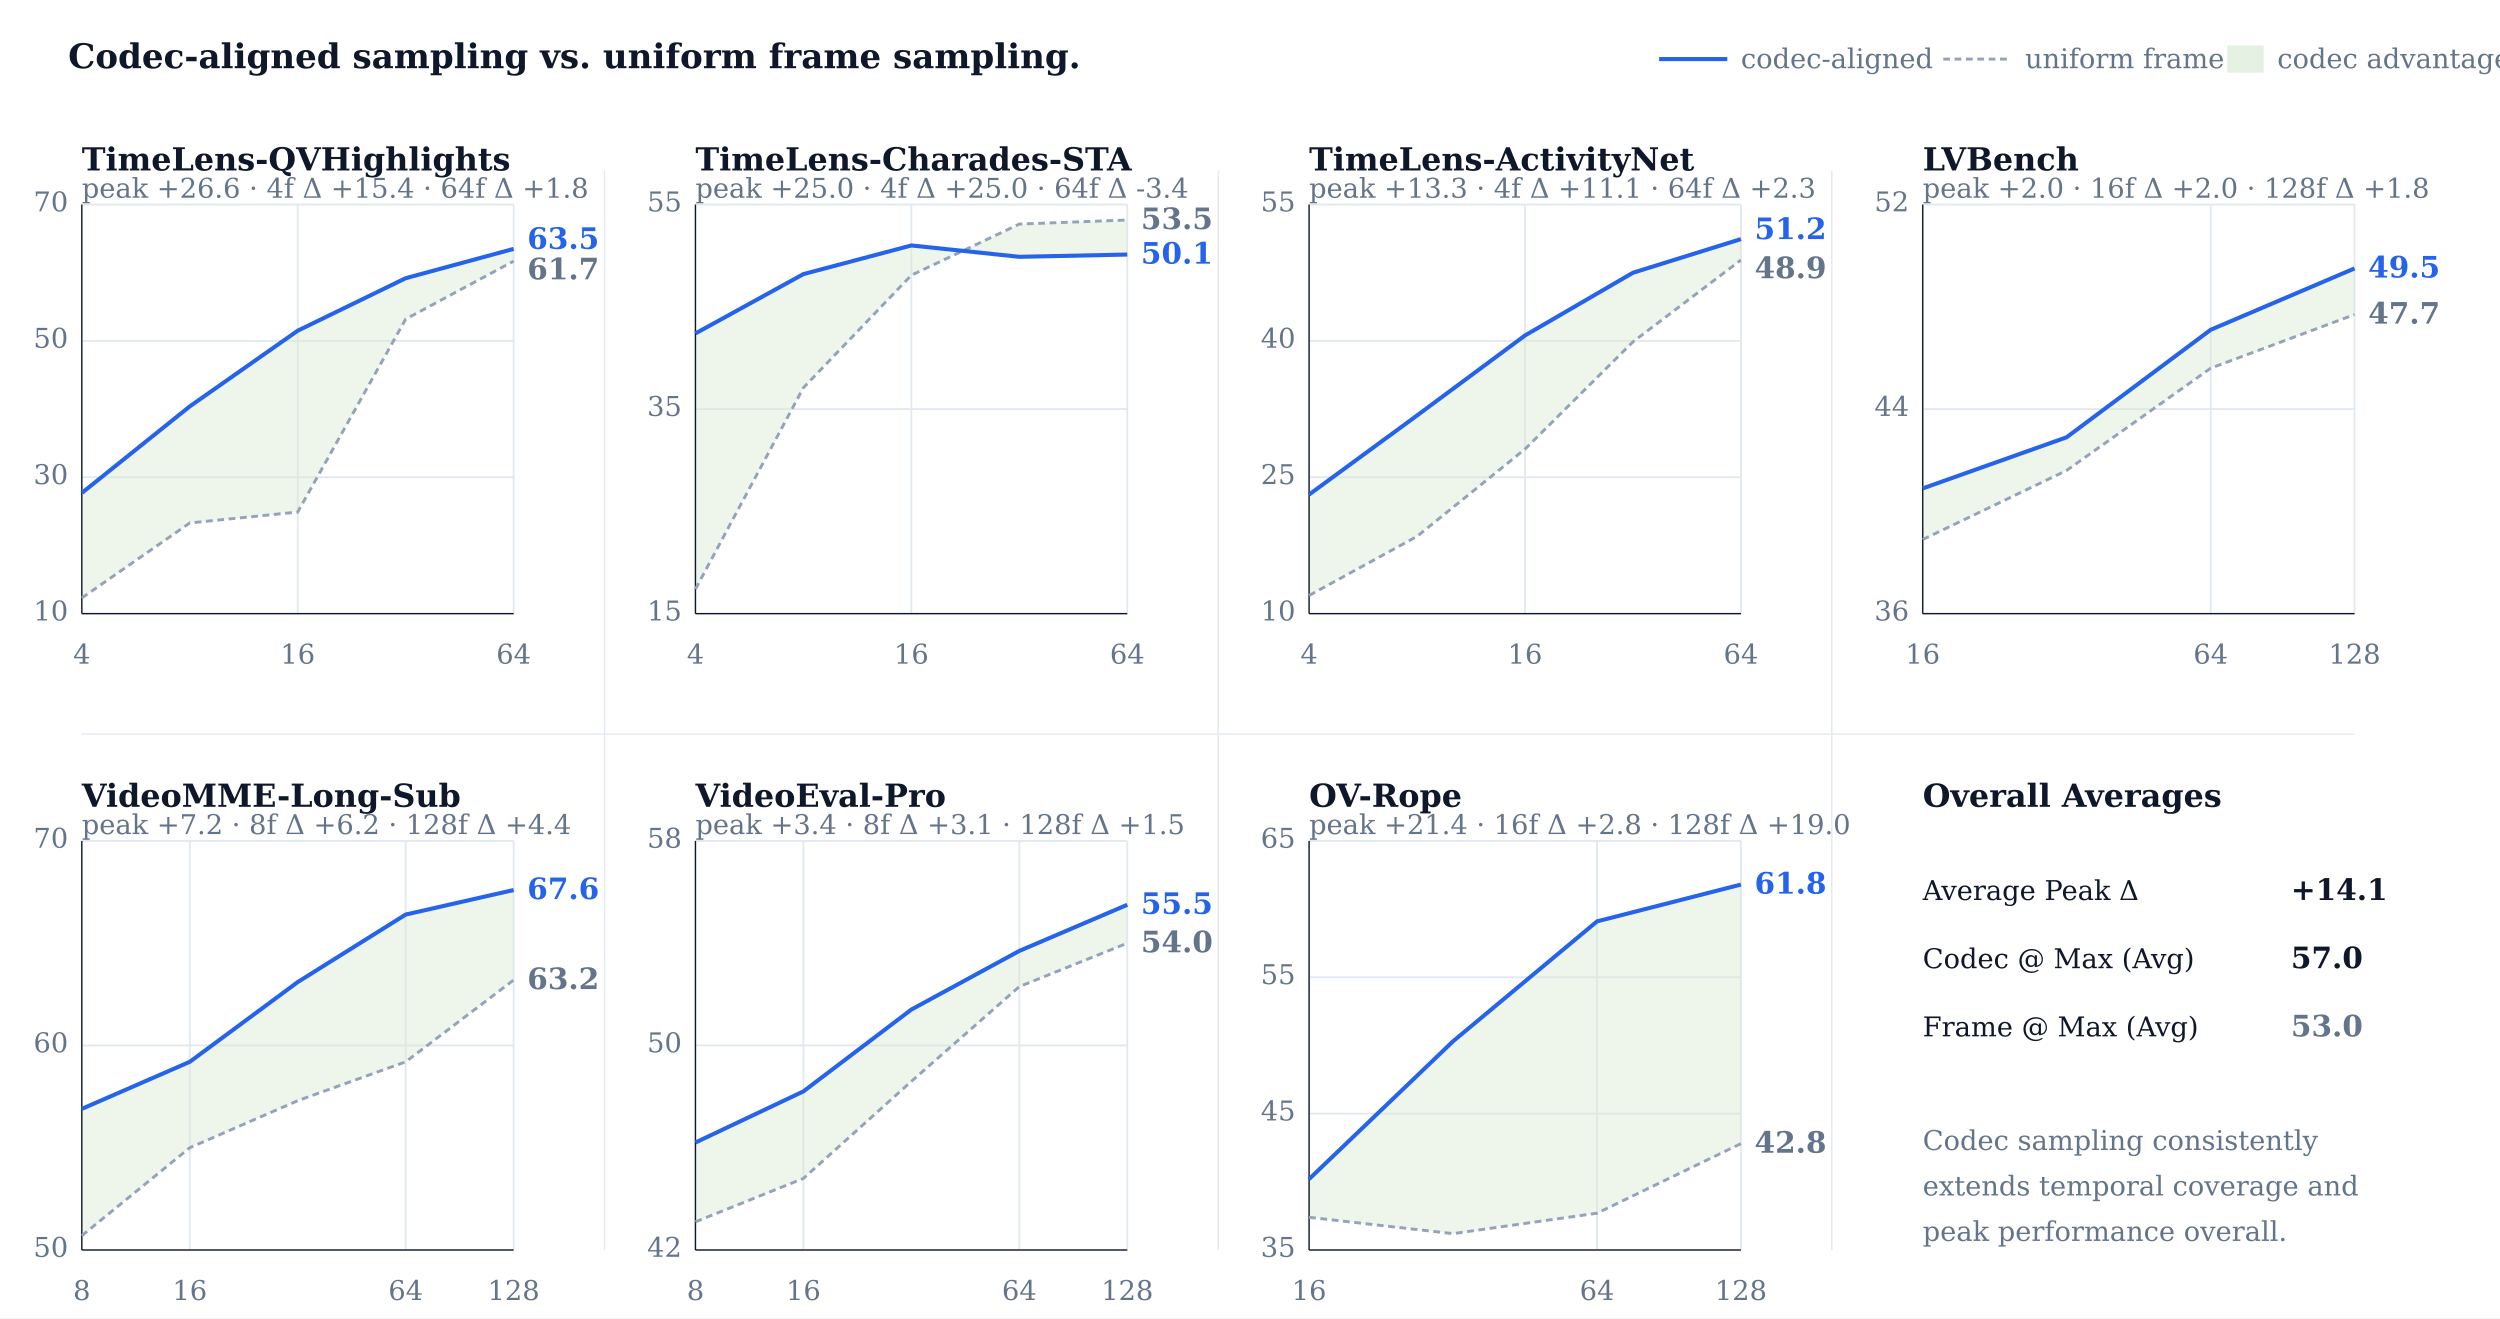
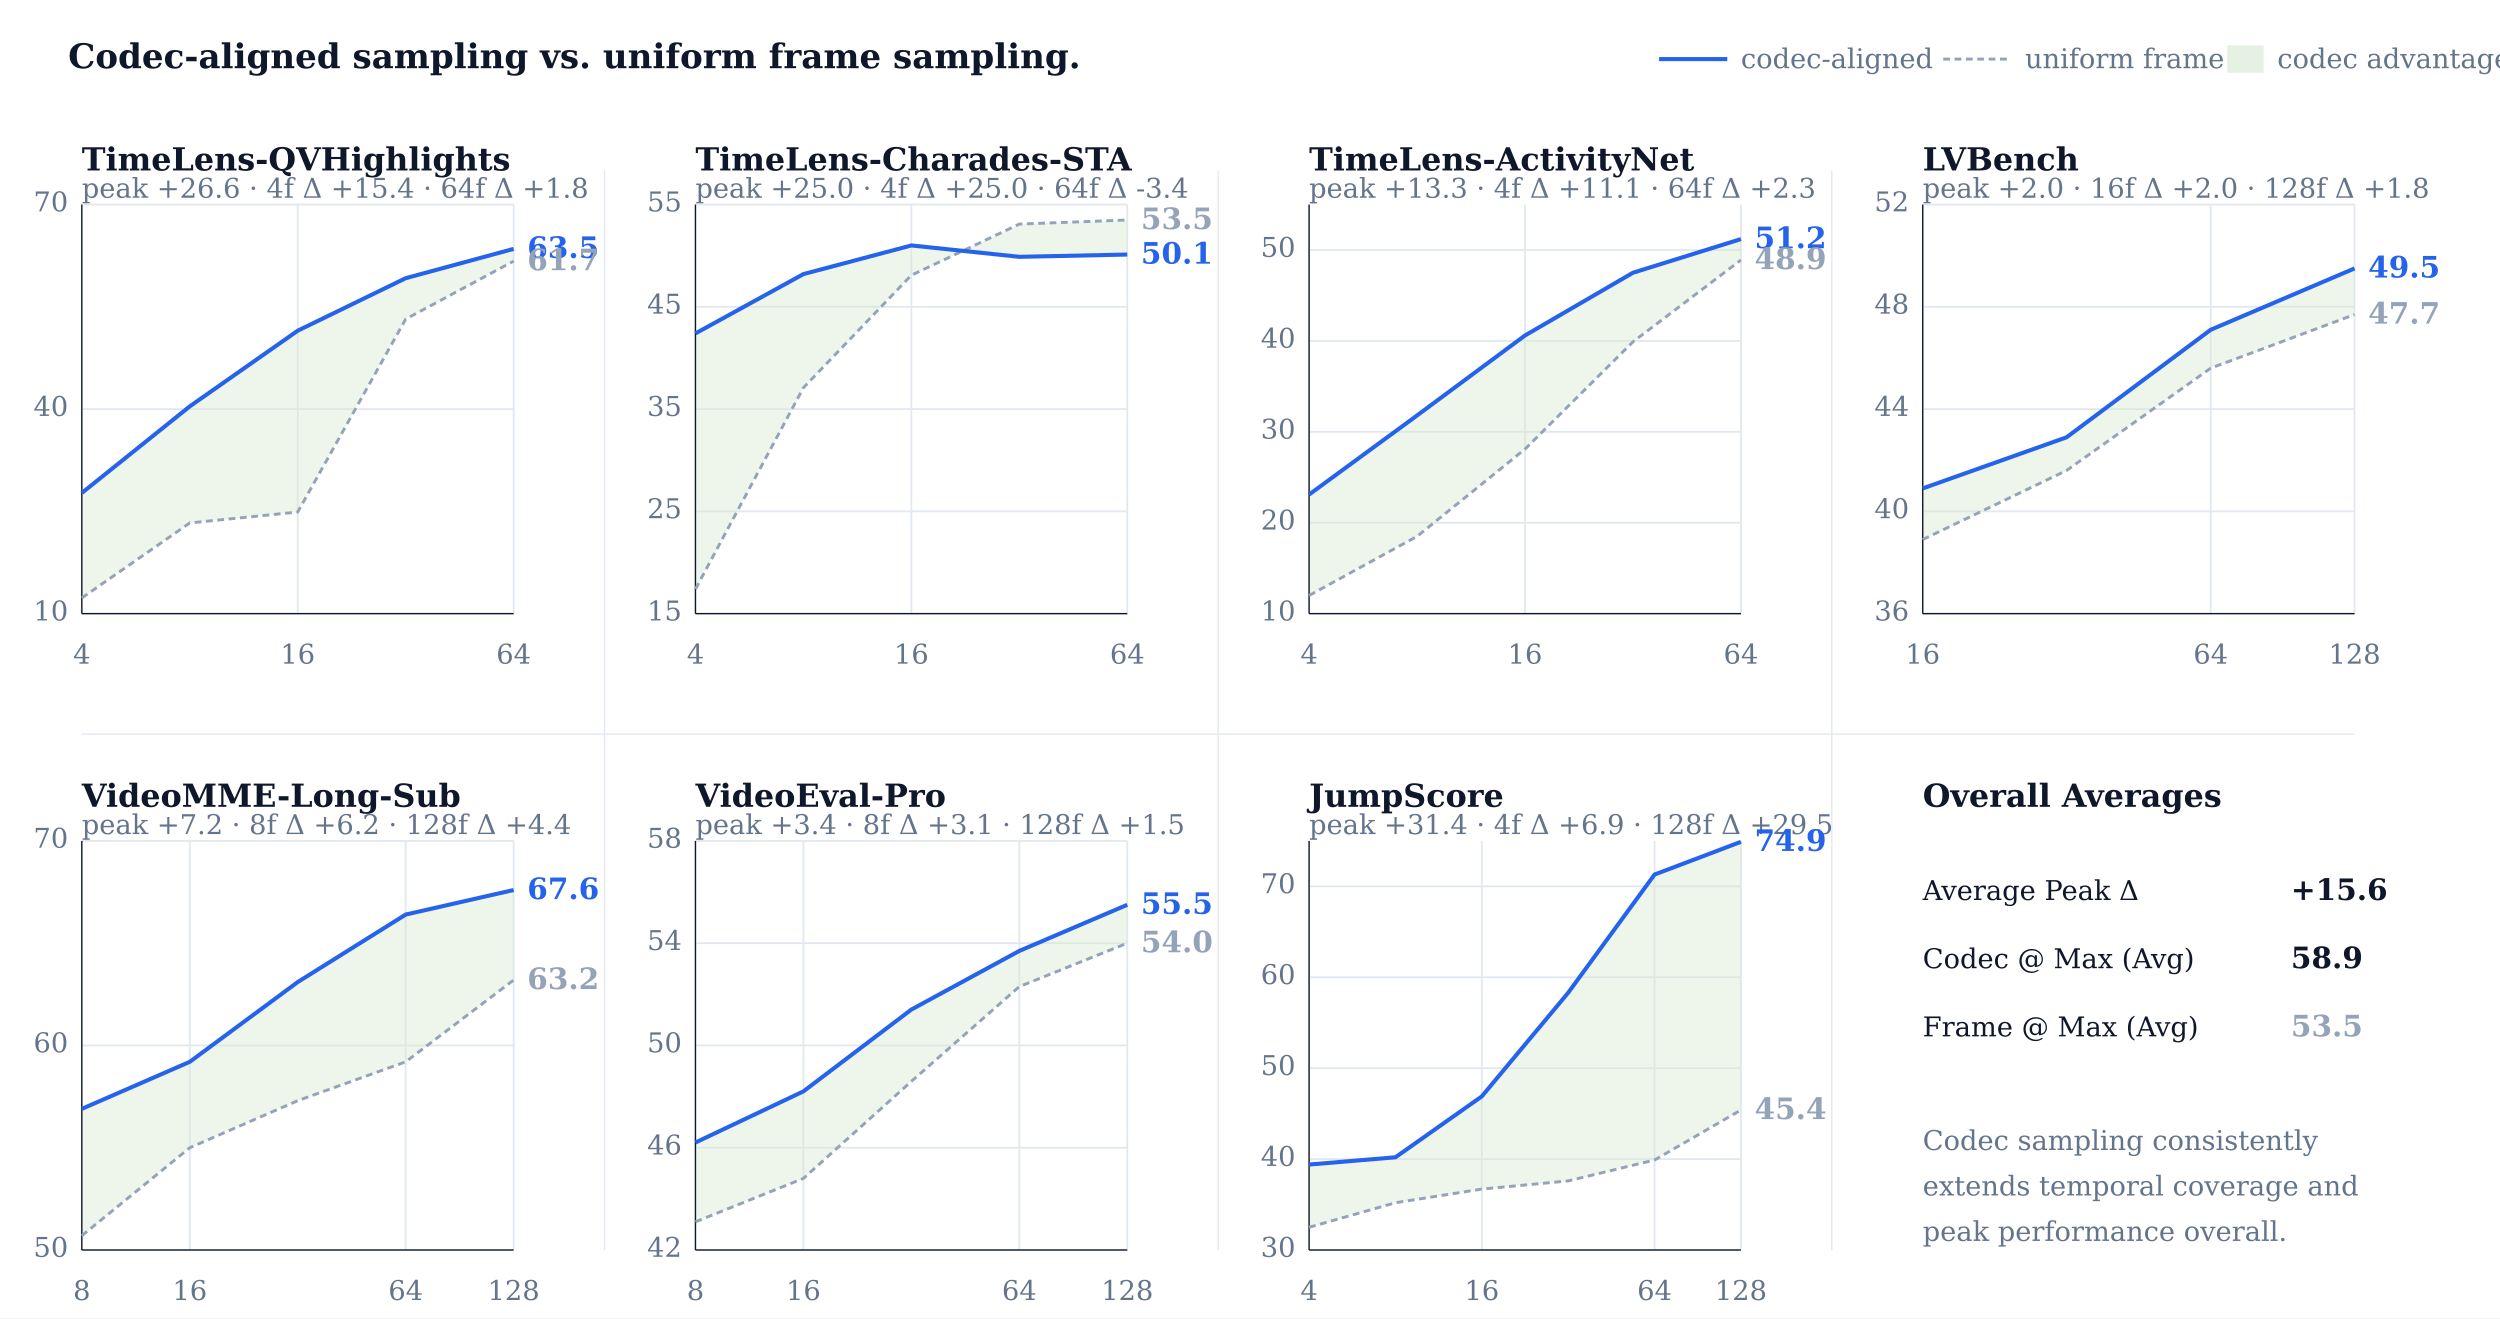
<svg xmlns="http://www.w3.org/2000/svg" width="1100" height="580" viewBox="0 0 1100 580" role="img" aria-labelledby="title desc">
  <defs>
    <style>
@keyframes cvf-fade{from{opacity:0}to{opacity:1}}
@keyframes cvf-draw{from{stroke-dashoffset:900}to{stroke-dashoffset:0}}
g[id^="cvf-panel-"]{animation:cvf-fade .4s ease-out both}
- .codec-line{stroke-dasharray:900;animation:cvf-draw 1.2s ease-out .35s both}
+ .codec-line{stroke:#2563eb;stroke-dasharray:900;animation:cvf-draw 1.2s ease-out .35s both}
+ .frame-line{stroke:#94a3b8}
.caption{font:600 15px "DejaVu Serif", "Nimbus Roman", "Times New Roman", "Times", serif;fill:#0f172a}
- .caption-muted{fill:#64748b}
.panel-title{font:600 14px "DejaVu Serif", "Nimbus Roman", "Times New Roman", "Times", serif;fill:#0f172a}
.subhead{font:12px "DejaVu Serif", "Nimbus Roman", "Times New Roman", "Times", serif;fill:#64748b}
.tick{font:12px "DejaVu Serif", "Nimbus Roman", "Times New Roman", "Times", serif;fill:#64748b}
.score-codec{font:bold 13px "DejaVu Serif", "Nimbus Roman", "Times New Roman", "Times", serif;fill:#2563eb}
- .score-frame{font:bold 13px "DejaVu Serif", "Nimbus Roman", "Times New Roman", "Times", serif;fill:#64748b}
+ .score-frame{font:bold 13px "DejaVu Serif", "Nimbus Roman", "Times New Roman", "Times", serif;fill:#94a3b8}
.axis{stroke:#0f172a;stroke-width:0.6}
.grid{stroke:#e2e8f0;stroke-width:0.8}
- 
-     /* Extracted Inline Colors */
-     .fill-ffffff { fill: #ffffff; }
-     .stroke-eaecef { stroke: #e2e8f0; }
-     .stroke-1a1a1a { stroke: #2563eb; }
-     .stroke-8c959f { stroke: #94a3b8; }
-     .fill-fef3c7 { fill: #d4e8d0; }
-     .fill-1a1a1a { fill: #0f172a; }
-     .fill-6a737d { fill: #64748b; }
-   </style>
+ .advantage{fill:#d4e8d0}
+ .summary-text{fill:#0f172a}
+ .muted-text{fill:#64748b}
+ </style>
  </defs>
-   <rect width="1100" height="580" class="fill-ffffff" />
-   <line x1="36" y1="323" x2="1036" y2="323" stroke-width="0.6" class="stroke-eaecef" />
-   <line x1="266" y1="75" x2="266" y2="550" stroke-width="0.6" class="stroke-eaecef" />
-   <line x1="536" y1="75" x2="536" y2="550" stroke-width="0.6" class="stroke-eaecef" />
-   <line x1="806" y1="75" x2="806" y2="550" stroke-width="0.6" class="stroke-eaecef" />
+   <rect width="1100" height="580" fill="#ffffff" />
+   <line x1="36" y1="323" x2="1036" y2="323" stroke-width="0.6" stroke="#e2e8f0" />
+   <line x1="266" y1="75" x2="266" y2="550" stroke-width="0.6" stroke="#e2e8f0" />
+   <line x1="536" y1="75" x2="536" y2="550" stroke-width="0.6" stroke="#e2e8f0" />
+   <line x1="806" y1="75" x2="806" y2="550" stroke-width="0.6" stroke="#e2e8f0" />
  <text class="caption" x="30" y="30">Codec-aligned sampling vs. uniform frame sampling.</text>
  <g transform="translate(730, 26)">
-     <line x1="0" y1="0" x2="30" y2="0" stroke-width="1.8" class="stroke-1a1a1a" />
+     <line x1="0" y1="0" x2="30" y2="0" stroke-width="1.8" stroke="#2563eb" />
    <text class="tick" x="36" y="4">codec-aligned</text>
-     <line x1="125" y1="0" x2="155" y2="0" stroke-width="1.3" stroke-dasharray="3 2" class="stroke-8c959f" />
+     <line x1="125" y1="0" x2="155" y2="0" stroke-width="1.3" stroke-dasharray="3 2" stroke="#94a3b8" />
    <text class="tick" x="161" y="4">uniform frame</text>
-     <rect x="250" y="-6" width="16" height="12" opacity="0.6" class="fill-fef3c7" />
+     <rect x="250" y="-6" width="16" height="12" opacity="0.6" fill="#d4e8d0" />
    <text class="tick" x="272" y="4">codec advantage</text>
  </g>
  <g id="cvf-panel-0" transform="translate(-12.00,-24.00)" style="animation-delay:0.00s">
    <text x="48" y="99" class="panel-title">TimeLens-QVHighlights</text>
    <text x="48" y="111" class="subhead">peak +26.6  ·  4f Δ +15.4  ·  64f Δ +1.8</text>
    <line x1="48" y1="294.0" x2="238" y2="294.0" class="grid" />
    <text x="42" y="297.0" text-anchor="end" class="tick">10</text>
-     <line x1="48" y1="234.0" x2="238" y2="234.0" class="grid" />
-     <text x="42" y="237.0" text-anchor="end" class="tick">30</text>
-     <line x1="48" y1="174.0" x2="238" y2="174.0" class="grid" />
-     <text x="42" y="177.0" text-anchor="end" class="tick">50</text>
+     <line x1="48" y1="204.0" x2="238" y2="204.0" class="grid" />
+     <text x="42" y="207.0" text-anchor="end" class="tick">40</text>
    <line x1="48" y1="114.0" x2="238" y2="114.0" class="grid" />
    <text x="42" y="117.0" text-anchor="end" class="tick">70</text>
    <text x="48.0" y="316.0" text-anchor="middle" class="tick">4</text>
+     <line class="grid" x1="48.0" y1="114" x2="48.0" y2="294" />
    <text x="143.0" y="316.0" text-anchor="middle" class="tick">16</text>
+     <line class="grid" x1="143.0" y1="114" x2="143.0" y2="294" />
    <text x="238.0" y="316.0" text-anchor="middle" class="tick">64</text>
-     <line class="grid" x1="48.0" y1="114" x2="48.0" y2="294" />
-     <line class="grid" x1="143.0" y1="114" x2="143.0" y2="294" />
-     <line class="grid" x1="238.0" y1="114" x2="238.0" y2="294" />
-     <polygon points="48.0,287.1 95.5,254.1 143.0,249.3 190.5,164.4 238.0,138.9 238.0,133.5 190.5,146.4 143.0,169.5 95.5,202.8 48.0,240.9" opacity="0.4" class="fill-fef3c7" />
-     <line x1="48" y1="114" x2="48" y2="294" class="axis" />
-     <line x1="48" y1="294" x2="238" y2="294" class="axis" />
-     <polyline points="48.0,287.1 95.5,254.1 143.0,249.3 190.5,164.4 238.0,138.9" fill="none" stroke-width="1.3" stroke-dasharray="3 2" class="stroke-8c959f" />
-     <polyline class="codec-line stroke-1a1a1a" points="48.0,240.9 95.5,202.8 143.0,169.5 190.5,146.4 238.0,133.5" fill="none" stroke-width="1.8" />
-     <text x="244" y="133.5" class="score-codec">63.5</text>
-     <text x="244" y="146.9" class="score-frame">61.7</text>
+     <line class="grid" x1="238.0" y1="114" x2="238.0" y2="294" />
+     <polygon points="48.0,287.1 95.5,254.1 143.0,249.3 190.5,164.4 238.0,138.9 238.0,133.5 190.5,146.4 143.0,169.5 95.5,202.8 48.0,240.9" opacity="0.4" class="advantage" />
+     <line x1="48" y1="114" x2="48" y2="294" class="axis" />
+     <line x1="48" y1="294" x2="238" y2="294" class="axis" />
+     <polyline points="48.0,287.1 95.5,254.1 143.0,249.3 190.5,164.4 238.0,138.9" fill="none" stroke-width="1.3" stroke-dasharray="3 2" class="frame-line" />
+     <polyline class="codec-line" points="48.0,240.9 95.5,202.8 143.0,169.5 190.5,146.4 238.0,133.5" fill="none" stroke-width="1.8" />
+     <text x="244" y="137.5" class="score-codec">63.5</text>
+     <text x="244" y="142.9" class="score-frame">61.7</text>
  </g>
  <g id="cvf-panel-1" transform="translate(258.00,-24.00)" style="animation-delay:0.08s">
    <text x="48" y="99" class="panel-title">TimeLens-Charades-STA</text>
    <text x="48" y="111" class="subhead">peak +25.0  ·  4f Δ +25.0  ·  64f Δ -3.4</text>
    <line x1="48" y1="294.0" x2="238" y2="294.0" class="grid" />
    <text x="42" y="297.0" text-anchor="end" class="tick">15</text>
+     <line x1="48" y1="249.0" x2="238" y2="249.0" class="grid" />
+     <text x="42" y="252.0" text-anchor="end" class="tick">25</text>
    <line x1="48" y1="204.0" x2="238" y2="204.0" class="grid" />
    <text x="42" y="207.0" text-anchor="end" class="tick">35</text>
+     <line x1="48" y1="159.0" x2="238" y2="159.0" class="grid" />
+     <text x="42" y="162.0" text-anchor="end" class="tick">45</text>
    <line x1="48" y1="114.0" x2="238" y2="114.0" class="grid" />
    <text x="42" y="117.0" text-anchor="end" class="tick">55</text>
    <text x="48.0" y="316.0" text-anchor="middle" class="tick">4</text>
+     <line class="grid" x1="48.0" y1="114" x2="48.0" y2="294" />
    <text x="143.0" y="316.0" text-anchor="middle" class="tick">16</text>
+     <line class="grid" x1="143.0" y1="114" x2="143.0" y2="294" />
    <text x="238.0" y="316.0" text-anchor="middle" class="tick">64</text>
-     <line class="grid" x1="48.0" y1="114" x2="48.0" y2="294" />
-     <line class="grid" x1="143.0" y1="114" x2="143.0" y2="294" />
-     <line class="grid" x1="238.0" y1="114" x2="238.0" y2="294" />
-     <polygon points="48.0,283.2 95.5,194.6 143.0,145.1 190.5,122.6 238.0,120.8 238.0,136.0 190.5,137.0 143.0,132.0 95.5,144.6 48.0,170.7" opacity="0.4" class="fill-fef3c7" />
-     <line x1="48" y1="114" x2="48" y2="294" class="axis" />
-     <line x1="48" y1="294" x2="238" y2="294" class="axis" />
-     <polyline points="48.0,283.2 95.5,194.6 143.0,145.1 190.5,122.6 238.0,120.8" fill="none" stroke-width="1.3" stroke-dasharray="3 2" class="stroke-8c959f" />
-     <polyline class="codec-line stroke-1a1a1a" points="48.0,170.7 95.5,144.6 143.0,132.0 190.5,137.0 238.0,136.0" fill="none" stroke-width="1.8" />
+     <line class="grid" x1="238.0" y1="114" x2="238.0" y2="294" />
+     <polygon points="48.0,283.2 95.5,194.6 143.0,145.1 190.5,122.6 238.0,120.8 238.0,136.0 190.5,137.0 143.0,132.0 95.5,144.6 48.0,170.7" opacity="0.4" class="advantage" />
+     <line x1="48" y1="114" x2="48" y2="294" class="axis" />
+     <line x1="48" y1="294" x2="238" y2="294" class="axis" />
+     <polyline points="48.0,283.2 95.5,194.6 143.0,145.1 190.5,122.6 238.0,120.8" fill="none" stroke-width="1.3" stroke-dasharray="3 2" class="frame-line" />
+     <polyline class="codec-line" points="48.0,170.7 95.5,144.6 143.0,132.0 190.5,137.0 238.0,136.0" fill="none" stroke-width="1.8" />
    <text x="244" y="140.0" class="score-codec">50.1</text>
    <text x="244" y="124.8" class="score-frame">53.5</text>
  </g>
  <g id="cvf-panel-2" transform="translate(528.00,-24.00)" style="animation-delay:0.16s">
    <text x="48" y="99" class="panel-title">TimeLens-ActivityNet</text>
    <text x="48" y="111" class="subhead">peak +13.3  ·  4f Δ +11.1  ·  64f Δ +2.3</text>
    <line x1="48" y1="294.0" x2="238" y2="294.0" class="grid" />
    <text x="42" y="297.0" text-anchor="end" class="tick">10</text>
-     <line x1="48" y1="234.0" x2="238" y2="234.0" class="grid" />
-     <text x="42" y="237.0" text-anchor="end" class="tick">25</text>
+     <line x1="48" y1="254.0" x2="238" y2="254.0" class="grid" />
+     <text x="42" y="257.0" text-anchor="end" class="tick">20</text>
+     <line x1="48" y1="214.0" x2="238" y2="214.0" class="grid" />
+     <text x="42" y="217.0" text-anchor="end" class="tick">30</text>
    <line x1="48" y1="174.0" x2="238" y2="174.0" class="grid" />
    <text x="42" y="177.0" text-anchor="end" class="tick">40</text>
-     <line x1="48" y1="114.0" x2="238" y2="114.0" class="grid" />
-     <text x="42" y="117.0" text-anchor="end" class="tick">55</text>
-     <text x="48.0" y="316.0" text-anchor="middle" class="tick">4</text>
+     <line x1="48" y1="134.0" x2="238" y2="134.0" class="grid" />
+     <text x="42" y="137.0" text-anchor="end" class="tick">50</text>
+     <text x="48.0" y="316.0" text-anchor="middle" class="tick">4</text>
+     <line class="grid" x1="48.0" y1="114" x2="48.0" y2="294" />
    <text x="143.0" y="316.0" text-anchor="middle" class="tick">16</text>
+     <line class="grid" x1="143.0" y1="114" x2="143.0" y2="294" />
    <text x="238.0" y="316.0" text-anchor="middle" class="tick">64</text>
-     <line class="grid" x1="48.0" y1="114" x2="48.0" y2="294" />
-     <line class="grid" x1="143.0" y1="114" x2="143.0" y2="294" />
-     <line class="grid" x1="238.0" y1="114" x2="238.0" y2="294" />
-     <polygon points="48.0,286.0 95.5,260.0 143.0,221.6 190.5,174.4 238.0,138.4 238.0,129.2 190.5,144.0 143.0,171.6 95.5,206.8 48.0,241.6" opacity="0.4" class="fill-fef3c7" />
-     <line x1="48" y1="114" x2="48" y2="294" class="axis" />
-     <line x1="48" y1="294" x2="238" y2="294" class="axis" />
-     <polyline points="48.0,286.0 95.5,260.0 143.0,221.6 190.5,174.4 238.0,138.4" fill="none" stroke-width="1.3" stroke-dasharray="3 2" class="stroke-8c959f" />
-     <polyline class="codec-line stroke-1a1a1a" points="48.0,241.6 95.5,206.8 143.0,171.6 190.5,144.0 238.0,129.2" fill="none" stroke-width="1.8" />
-     <text x="244" y="129.2" class="score-codec">51.2</text>
-     <text x="244" y="146.4" class="score-frame">48.9</text>
+     <line class="grid" x1="238.0" y1="114" x2="238.0" y2="294" />
+     <polygon points="48.0,286.0 95.5,260.0 143.0,221.6 190.5,174.4 238.0,138.4 238.0,129.2 190.5,144.0 143.0,171.6 95.5,206.8 48.0,241.6" opacity="0.4" class="advantage" />
+     <line x1="48" y1="114" x2="48" y2="294" class="axis" />
+     <line x1="48" y1="294" x2="238" y2="294" class="axis" />
+     <polyline points="48.0,286.0 95.5,260.0 143.0,221.6 190.5,174.4 238.0,138.4" fill="none" stroke-width="1.3" stroke-dasharray="3 2" class="frame-line" />
+     <polyline class="codec-line" points="48.0,241.6 95.5,206.8 143.0,171.6 190.5,144.0 238.0,129.2" fill="none" stroke-width="1.8" />
+     <text x="244" y="133.2" class="score-codec">51.2</text>
+     <text x="244" y="142.4" class="score-frame">48.9</text>
  </g>
  <g id="cvf-panel-3" transform="translate(798.00,-24.00)" style="animation-delay:0.24s">
    <text x="48" y="99" class="panel-title">LVBench</text>
    <text x="48" y="111" class="subhead">peak +2.0  ·  16f Δ +2.0  ·  128f Δ +1.8</text>
    <line x1="48" y1="294.0" x2="238" y2="294.0" class="grid" />
    <text x="42" y="297.0" text-anchor="end" class="tick">36</text>
+     <line x1="48" y1="249.0" x2="238" y2="249.0" class="grid" />
+     <text x="42" y="252.0" text-anchor="end" class="tick">40</text>
    <line x1="48" y1="204.0" x2="238" y2="204.0" class="grid" />
    <text x="42" y="207.0" text-anchor="end" class="tick">44</text>
+     <line x1="48" y1="159.0" x2="238" y2="159.0" class="grid" />
+     <text x="42" y="162.0" text-anchor="end" class="tick">48</text>
    <line x1="48" y1="114.0" x2="238" y2="114.0" class="grid" />
    <text x="42" y="117.0" text-anchor="end" class="tick">52</text>
    <text x="48.0" y="316.0" text-anchor="middle" class="tick">16</text>
+     <line class="grid" x1="48.0" y1="114" x2="48.0" y2="294" />
    <text x="174.7" y="316.0" text-anchor="middle" class="tick">64</text>
-     <text x="238.0" y="316.0" text-anchor="middle" class="tick">128</text>
-     <line class="grid" x1="48.0" y1="114" x2="48.0" y2="294" />
    <line class="grid" x1="174.7" y1="114" x2="174.7" y2="294" />
-     <line class="grid" x1="238.0" y1="114" x2="238.0" y2="294" />
-     <polygon points="48.0,261.4 111.3,231.0 174.7,186.0 238.0,162.4 238.0,142.1 174.7,169.1 111.3,216.4 48.0,238.9" opacity="0.4" class="fill-fef3c7" />
-     <line x1="48" y1="114" x2="48" y2="294" class="axis" />
-     <line x1="48" y1="294" x2="238" y2="294" class="axis" />
-     <polyline points="48.0,261.4 111.3,231.0 174.7,186.0 238.0,162.4" fill="none" stroke-width="1.3" stroke-dasharray="3 2" class="stroke-8c959f" />
-     <polyline class="codec-line stroke-1a1a1a" points="48.0,238.9 111.3,216.4 174.7,169.1 238.0,142.1" fill="none" stroke-width="1.8" />
+     <text x="238.0" y="316.0" text-anchor="middle" class="tick">128</text>
+     <line class="grid" x1="238.0" y1="114" x2="238.0" y2="294" />
+     <polygon points="48.0,261.4 111.3,231.0 174.7,186.0 238.0,162.4 238.0,142.1 174.7,169.1 111.3,216.4 48.0,238.9" opacity="0.4" class="advantage" />
+     <line x1="48" y1="114" x2="48" y2="294" class="axis" />
+     <line x1="48" y1="294" x2="238" y2="294" class="axis" />
+     <polyline points="48.0,261.4 111.3,231.0 174.7,186.0 238.0,162.4" fill="none" stroke-width="1.3" stroke-dasharray="3 2" class="frame-line" />
+     <polyline class="codec-line" points="48.0,238.9 111.3,216.4 174.7,169.1 238.0,142.1" fill="none" stroke-width="1.8" />
    <text x="244" y="146.1" class="score-codec">49.5</text>
    <text x="244" y="166.4" class="score-frame">47.7</text>
  </g>
  <g id="cvf-panel-4" transform="translate(-12.00,256.00)" style="animation-delay:0.32s">
    <text x="48" y="99" class="panel-title">VideoMME-Long-Sub</text>
    <text x="48" y="111" class="subhead">peak +7.2  ·  8f Δ +6.2  ·  128f Δ +4.4</text>
    <line x1="48" y1="294.0" x2="238" y2="294.0" class="grid" />
    <text x="42" y="297.0" text-anchor="end" class="tick">50</text>
    <line x1="48" y1="204.0" x2="238" y2="204.0" class="grid" />
    <text x="42" y="207.0" text-anchor="end" class="tick">60</text>
    <line x1="48" y1="114.0" x2="238" y2="114.0" class="grid" />
    <text x="42" y="117.0" text-anchor="end" class="tick">70</text>
    <text x="48.0" y="316.0" text-anchor="middle" class="tick">8</text>
+     <line class="grid" x1="48.0" y1="114" x2="48.0" y2="294" />
    <text x="95.5" y="316.0" text-anchor="middle" class="tick">16</text>
+     <line class="grid" x1="95.5" y1="114" x2="95.5" y2="294" />
    <text x="190.5" y="316.0" text-anchor="middle" class="tick">64</text>
-     <text x="238.0" y="316.0" text-anchor="middle" class="tick">128</text>
-     <line class="grid" x1="48.0" y1="114" x2="48.0" y2="294" />
-     <line class="grid" x1="95.5" y1="114" x2="95.5" y2="294" />
    <line class="grid" x1="190.5" y1="114" x2="190.5" y2="294" />
-     <line class="grid" x1="238.0" y1="114" x2="238.0" y2="294" />
-     <polygon points="48.0,287.7 95.5,249.0 143.0,228.3 190.5,211.2 238.0,175.2 238.0,135.6 190.5,146.4 143.0,176.1 95.5,211.2 48.0,231.9" opacity="0.4" class="fill-fef3c7" />
-     <line x1="48" y1="114" x2="48" y2="294" class="axis" />
-     <line x1="48" y1="294" x2="238" y2="294" class="axis" />
-     <polyline points="48.0,287.7 95.5,249.0 143.0,228.3 190.5,211.2 238.0,175.2" fill="none" stroke-width="1.3" stroke-dasharray="3 2" class="stroke-8c959f" />
-     <polyline class="codec-line stroke-1a1a1a" points="48.0,231.9 95.5,211.2 143.0,176.1 190.5,146.4 238.0,135.6" fill="none" stroke-width="1.8" />
+     <text x="238.0" y="316.0" text-anchor="middle" class="tick">128</text>
+     <line class="grid" x1="238.0" y1="114" x2="238.0" y2="294" />
+     <polygon points="48.0,287.7 95.5,249.0 143.0,228.3 190.5,211.2 238.0,175.2 238.0,135.6 190.5,146.4 143.0,176.1 95.5,211.2 48.0,231.9" opacity="0.4" class="advantage" />
+     <line x1="48" y1="114" x2="48" y2="294" class="axis" />
+     <line x1="48" y1="294" x2="238" y2="294" class="axis" />
+     <polyline points="48.0,287.7 95.5,249.0 143.0,228.3 190.5,211.2 238.0,175.2" fill="none" stroke-width="1.3" stroke-dasharray="3 2" class="frame-line" />
+     <polyline class="codec-line" points="48.0,231.9 95.5,211.2 143.0,176.1 190.5,146.4 238.0,135.6" fill="none" stroke-width="1.8" />
    <text x="244" y="139.6" class="score-codec">67.6</text>
    <text x="244" y="179.2" class="score-frame">63.2</text>
  </g>
  <g id="cvf-panel-5" transform="translate(258.00,256.00)" style="animation-delay:0.40s">
    <text x="48" y="99" class="panel-title">VideoEval-Pro</text>
    <text x="48" y="111" class="subhead">peak +3.4  ·  8f Δ +3.1  ·  128f Δ +1.5</text>
    <line x1="48" y1="294.0" x2="238" y2="294.0" class="grid" />
    <text x="42" y="297.0" text-anchor="end" class="tick">42</text>
+     <line x1="48" y1="249.0" x2="238" y2="249.0" class="grid" />
+     <text x="42" y="252.0" text-anchor="end" class="tick">46</text>
    <line x1="48" y1="204.0" x2="238" y2="204.0" class="grid" />
    <text x="42" y="207.0" text-anchor="end" class="tick">50</text>
+     <line x1="48" y1="159.0" x2="238" y2="159.0" class="grid" />
+     <text x="42" y="162.0" text-anchor="end" class="tick">54</text>
    <line x1="48" y1="114.0" x2="238" y2="114.0" class="grid" />
    <text x="42" y="117.0" text-anchor="end" class="tick">58</text>
    <text x="48.0" y="316.0" text-anchor="middle" class="tick">8</text>
+     <line class="grid" x1="48.0" y1="114" x2="48.0" y2="294" />
    <text x="95.5" y="316.0" text-anchor="middle" class="tick">16</text>
+     <line class="grid" x1="95.5" y1="114" x2="95.5" y2="294" />
    <text x="190.5" y="316.0" text-anchor="middle" class="tick">64</text>
-     <text x="238.0" y="316.0" text-anchor="middle" class="tick">128</text>
-     <line class="grid" x1="48.0" y1="114" x2="48.0" y2="294" />
-     <line class="grid" x1="95.5" y1="114" x2="95.5" y2="294" />
    <line class="grid" x1="190.5" y1="114" x2="190.5" y2="294" />
-     <line class="grid" x1="238.0" y1="114" x2="238.0" y2="294" />
-     <polygon points="48.0,281.6 95.5,262.5 143.0,219.8 190.5,178.1 238.0,159.0 238.0,142.1 190.5,162.4 143.0,188.2 95.5,224.2 48.0,246.7" opacity="0.4" class="fill-fef3c7" />
-     <line x1="48" y1="114" x2="48" y2="294" class="axis" />
-     <line x1="48" y1="294" x2="238" y2="294" class="axis" />
-     <polyline points="48.0,281.6 95.5,262.5 143.0,219.8 190.5,178.1 238.0,159.0" fill="none" stroke-width="1.3" stroke-dasharray="3 2" class="stroke-8c959f" />
-     <polyline class="codec-line stroke-1a1a1a" points="48.0,246.7 95.5,224.2 143.0,188.2 190.5,162.4 238.0,142.1" fill="none" stroke-width="1.8" />
+     <text x="238.0" y="316.0" text-anchor="middle" class="tick">128</text>
+     <line class="grid" x1="238.0" y1="114" x2="238.0" y2="294" />
+     <polygon points="48.0,281.6 95.5,262.5 143.0,219.8 190.5,178.1 238.0,159.0 238.0,142.1 190.5,162.4 143.0,188.2 95.5,224.2 48.0,246.7" opacity="0.4" class="advantage" />
+     <line x1="48" y1="114" x2="48" y2="294" class="axis" />
+     <line x1="48" y1="294" x2="238" y2="294" class="axis" />
+     <polyline points="48.0,281.6 95.5,262.5 143.0,219.8 190.5,178.1 238.0,159.0" fill="none" stroke-width="1.3" stroke-dasharray="3 2" class="frame-line" />
+     <polyline class="codec-line" points="48.0,246.7 95.5,224.2 143.0,188.2 190.5,162.4 238.0,142.1" fill="none" stroke-width="1.8" />
    <text x="244" y="146.1" class="score-codec">55.5</text>
    <text x="244" y="163.0" class="score-frame">54.0</text>
  </g>
  <g id="cvf-panel-6" transform="translate(528.00,256.00)" style="animation-delay:0.48s">
-     <text x="48" y="99" class="panel-title">OV-Rope</text>
-     <text x="48" y="111" class="subhead">peak +21.4  ·  16f Δ +2.8  ·  128f Δ +19.0</text>
-     <line x1="48" y1="294.0" x2="238" y2="294.0" class="grid" />
-     <text x="42" y="297.0" text-anchor="end" class="tick">35</text>
-     <line x1="48" y1="234.0" x2="238" y2="234.0" class="grid" />
-     <text x="42" y="237.0" text-anchor="end" class="tick">45</text>
+     <text x="48" y="99" class="panel-title">JumpScore</text>
+     <text x="48" y="111" class="subhead">peak +31.4  ·  4f Δ +6.9  ·  128f Δ +29.5</text>
+     <line x1="48" y1="294.0" x2="238" y2="294.0" class="grid" />
+     <text x="42" y="297.0" text-anchor="end" class="tick">30</text>
+     <line x1="48" y1="254.0" x2="238" y2="254.0" class="grid" />
+     <text x="42" y="257.0" text-anchor="end" class="tick">40</text>
+     <line x1="48" y1="214.0" x2="238" y2="214.0" class="grid" />
+     <text x="42" y="217.0" text-anchor="end" class="tick">50</text>
    <line x1="48" y1="174.0" x2="238" y2="174.0" class="grid" />
-     <text x="42" y="177.0" text-anchor="end" class="tick">55</text>
-     <line x1="48" y1="114.0" x2="238" y2="114.0" class="grid" />
-     <text x="42" y="117.0" text-anchor="end" class="tick">65</text>
-     <text x="48.0" y="316.0" text-anchor="middle" class="tick">16</text>
-     <text x="174.7" y="316.0" text-anchor="middle" class="tick">64</text>
-     <text x="238.0" y="316.0" text-anchor="middle" class="tick">128</text>
-     <line class="grid" x1="48.0" y1="114" x2="48.0" y2="294" />
-     <line class="grid" x1="174.7" y1="114" x2="174.7" y2="294" />
-     <line class="grid" x1="238.0" y1="114" x2="238.0" y2="294" />
-     <polygon points="48.0,279.6 111.3,286.8 174.7,277.8 238.0,247.2 238.0,133.2 174.7,149.4 111.3,202.2 48.0,262.8" opacity="0.4" class="fill-fef3c7" />
-     <line x1="48" y1="114" x2="48" y2="294" class="axis" />
-     <line x1="48" y1="294" x2="238" y2="294" class="axis" />
-     <polyline points="48.0,279.6 111.3,286.8 174.7,277.8 238.0,247.2" fill="none" stroke-width="1.3" stroke-dasharray="3 2" class="stroke-8c959f" />
-     <polyline class="codec-line stroke-1a1a1a" points="48.0,262.8 111.3,202.2 174.7,149.4 238.0,133.2" fill="none" stroke-width="1.8" />
-     <text x="244" y="137.2" class="score-codec">61.8</text>
-     <text x="244" y="251.2" class="score-frame">42.8</text>
+     <text x="42" y="177.0" text-anchor="end" class="tick">60</text>
+     <line x1="48" y1="134.0" x2="238" y2="134.0" class="grid" />
+     <text x="42" y="137.0" text-anchor="end" class="tick">70</text>
+     <text x="48.0" y="316.0" text-anchor="middle" class="tick">4</text>
+     <line class="grid" x1="48.0" y1="114" x2="48.0" y2="294" />
+     <text x="124.0" y="316.0" text-anchor="middle" class="tick">16</text>
+     <line class="grid" x1="124.0" y1="114" x2="124.0" y2="294" />
+     <text x="200.0" y="316.0" text-anchor="middle" class="tick">64</text>
+     <line class="grid" x1="200.0" y1="114" x2="200.0" y2="294" />
+     <text x="238.0" y="316.0" text-anchor="middle" class="tick">128</text>
+     <line class="grid" x1="238.0" y1="114" x2="238.0" y2="294" />
+     <polygon points="48.0,284.0 86.0,273.2 124.0,267.2 162.0,263.6 200.0,254.4 238.0,232.4 238.0,114.4 200.0,128.8 162.0,180.8 124.0,226.4 86.0,253.2 48.0,256.4" opacity="0.4" class="advantage" />
+     <line x1="48" y1="114" x2="48" y2="294" class="axis" />
+     <line x1="48" y1="294" x2="238" y2="294" class="axis" />
+     <polyline points="48.0,284.0 86.0,273.2 124.0,267.2 162.0,263.6 200.0,254.4 238.0,232.4" fill="none" stroke-width="1.3" stroke-dasharray="3 2" class="frame-line" />
+     <polyline class="codec-line" points="48.0,256.4 86.0,253.2 124.0,226.4 162.0,180.8 200.0,128.8 238.0,114.4" fill="none" stroke-width="1.8" />
+     <text x="244" y="118.4" class="score-codec">74.9</text>
+     <text x="244" y="236.4" class="score-frame">45.4</text>
  </g>
  <g id="cvf-panel-7" transform="translate(798.00,256.00)" style="animation-delay:0.56s">
    <text x="48" y="99" class="panel-title">Overall Averages</text>
-     <text x="48" y="140" class="subhead fill-1a1a1a">Average Peak Δ</text>
-     <text x="210" y="140" class="score-codec fill-1a1a1a">+14.1</text>
-     <text x="48" y="170" class="subhead fill-1a1a1a">Codec @ Max (Avg)</text>
-     <text x="210" y="170" class="score-codec fill-1a1a1a">57.0</text>
-     <text x="48" y="200" class="subhead fill-1a1a1a">Frame @ Max (Avg)</text>
-     <text x="210" y="200" class="score-frame">53.0</text>
-     <text x="48" y="250" class="subhead fill-6a737d">Codec sampling consistently</text>
-     <text x="48" y="270" class="subhead fill-6a737d">extends temporal coverage and</text>
-     <text x="48" y="290" class="subhead fill-6a737d">peak performance overall.</text>
+     <text x="48" y="140" class="subhead summary-text">Average Peak Δ</text>
+     <text x="210" y="140" class="score-codec summary-text">+15.6</text>
+     <text x="48" y="170" class="subhead summary-text">Codec @ Max (Avg)</text>
+     <text x="210" y="170" class="score-codec summary-text">58.9</text>
+     <text x="48" y="200" class="subhead summary-text">Frame @ Max (Avg)</text>
+     <text x="210" y="200" class="score-frame">53.5</text>
+     <text x="48" y="250" class="subhead muted-text">Codec sampling consistently</text>
+     <text x="48" y="270" class="subhead muted-text">extends temporal coverage and</text>
+     <text x="48" y="290" class="subhead muted-text">peak performance overall.</text>
  </g>
</svg>
